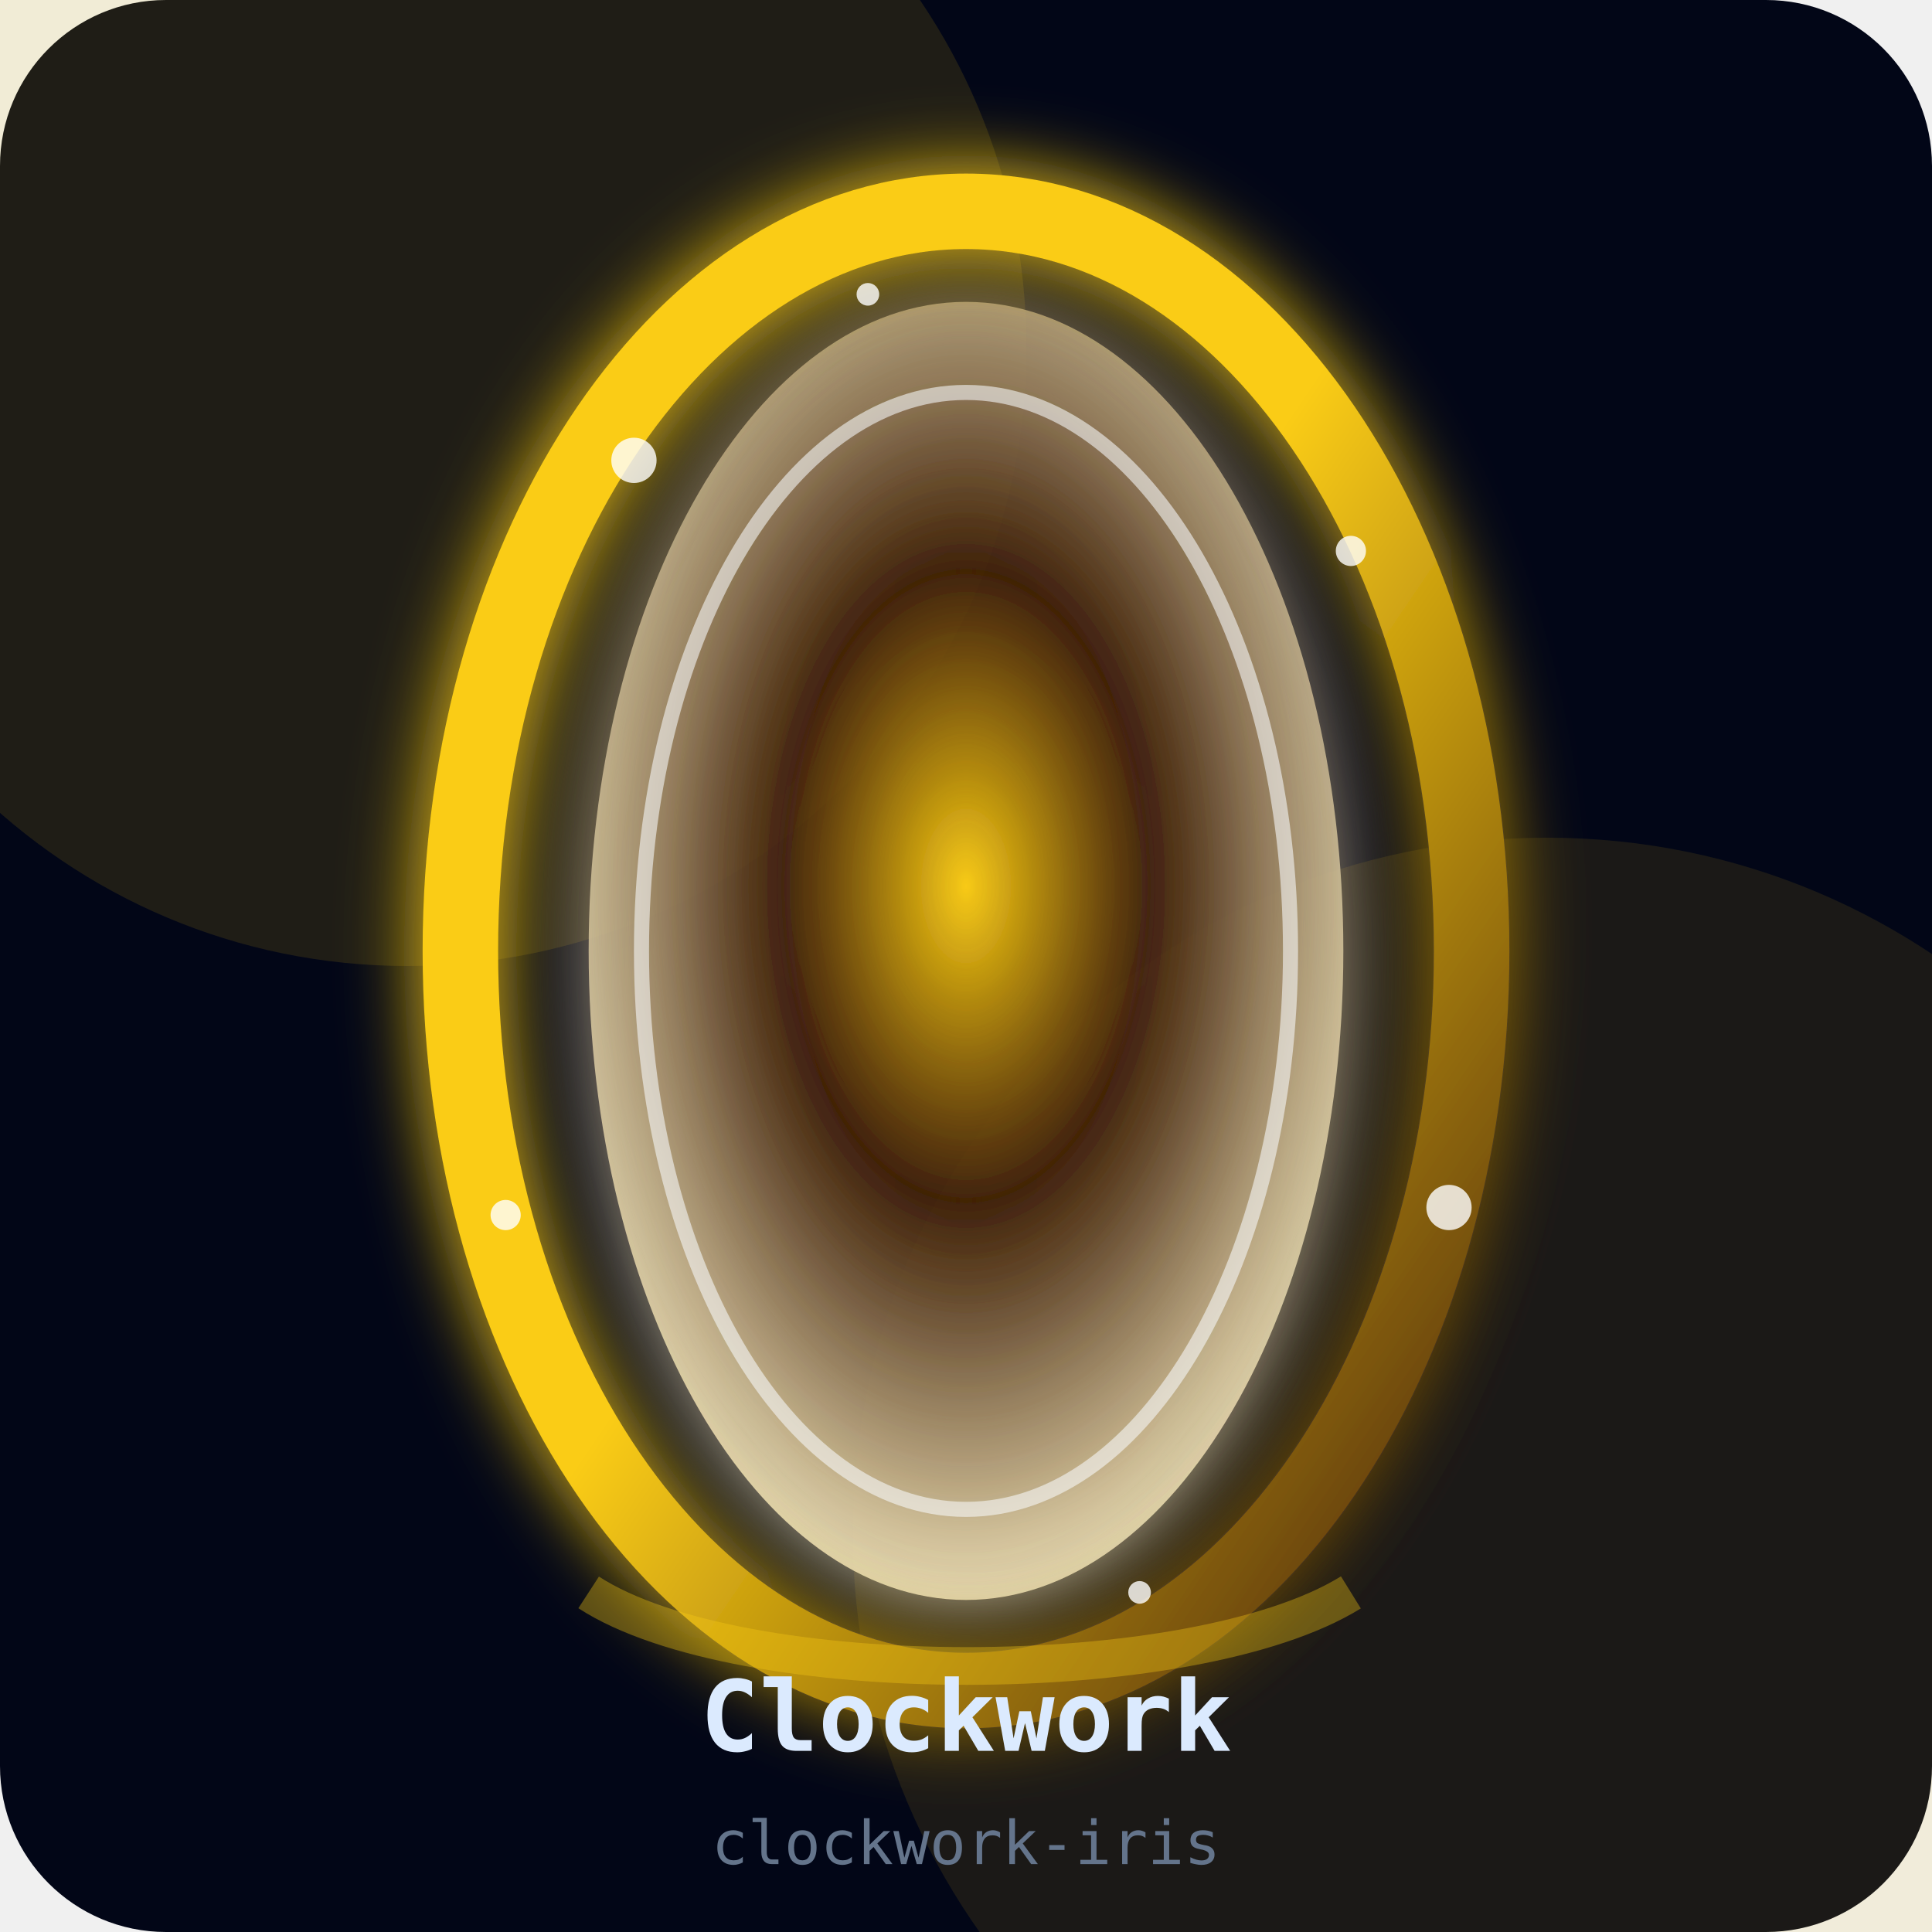
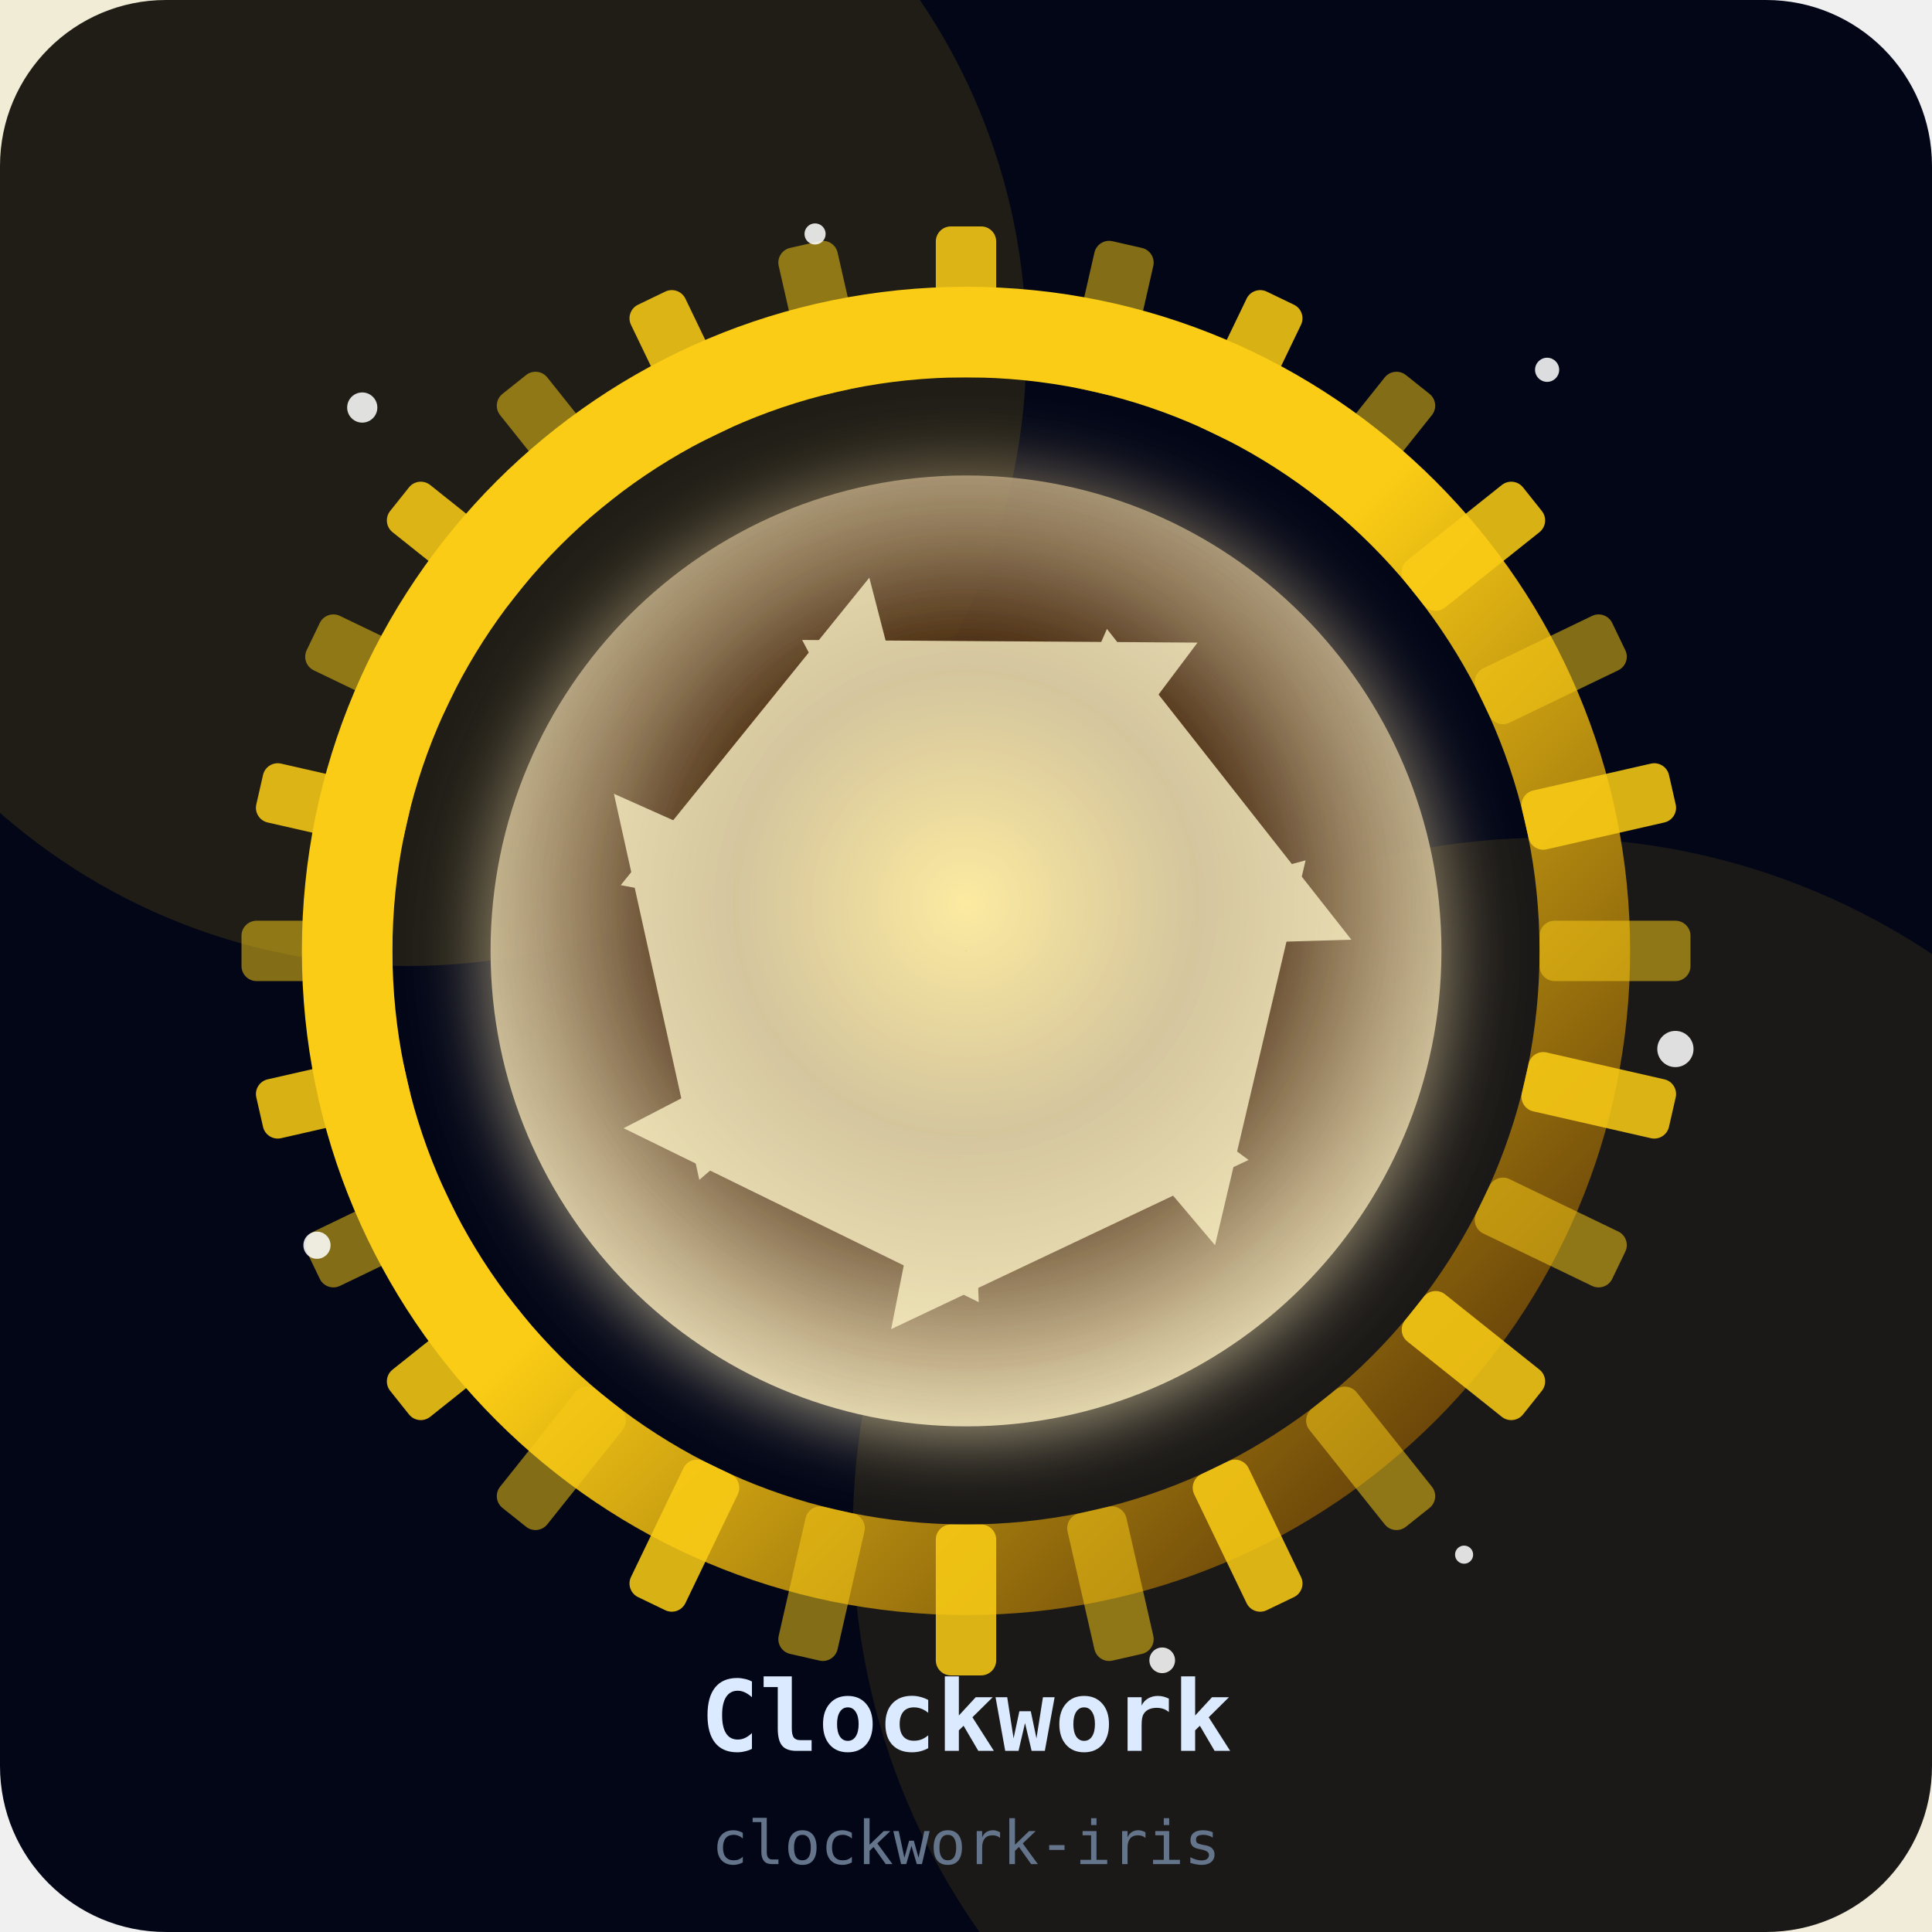
<svg xmlns="http://www.w3.org/2000/svg" width="256" height="256" viewBox="0 0 256 256" role="img" aria-label="Clockwork portal">
  <defs>
    <radialGradient id="core-clockwork-iris" cx="50%" cy="45%" r="58%">
      <stop offset="0%" stop-color="#facc15" stop-opacity="0.95" />
      <stop offset="42%" stop-color="#422006" stop-opacity="0.72" />
      <stop offset="100%" stop-color="#fef3c7" stop-opacity="0.94" />
    </radialGradient>
    <linearGradient id="rim-clockwork-iris" x1="0%" x2="100%" y1="0%" y2="100%">
      <stop offset="0%" stop-color="#facc15" />
      <stop offset="48%" stop-color="#facc15" />
      <stop offset="100%" stop-color="#422006" />
    </linearGradient>
    <filter id="glow-clockwork-iris" x="-50%" y="-50%" width="200%" height="200%">
      <feGaussianBlur stdDeviation="5" result="blur" />
      <feMerge>
        <feMergeNode in="blur" />
        <feMergeNode in="SourceGraphic" />
      </feMerge>
    </filter>
+     <filter id="glow-smoke" x="-50%" y="-50%" width="200%" height="200%">
+       <feGaussianBlur stdDeviation="9" />
+     </filter>
  </defs>
  <rect width="256" height="256" rx="22" fill="#020617" />
  <circle cx="54" cy="46" r="82" fill="#facc15" opacity="0.12" />
  <circle cx="205" cy="203" r="92" fill="#facc15" opacity="0.1" />
-   <ellipse cx="128" cy="126" rx="50" ry="86" fill="url(#core-clockwork-iris)" filter="url(#glow-clockwork-iris)" />
-   <ellipse cx="128" cy="126" rx="67" ry="98" fill="none" stroke="url(#rim-clockwork-iris)" stroke-width="10" filter="url(#glow-clockwork-iris)" />
-   <ellipse cx="128" cy="126" rx="43" ry="74" fill="none" stroke="#f8fafc" stroke-width="2" opacity="0.58" />
-   <g opacity="0.8">
-     <circle cx="84" cy="61" r="3" fill="#fff" />
-     <circle cx="179" cy="73" r="2" fill="#fff" />
-     <circle cx="67" cy="161" r="2" fill="#fff" />
-     <circle cx="192" cy="160" r="3" fill="#fff" />
-     <circle cx="115" cy="39" r="1.5" fill="#fff" />
-     <circle cx="151" cy="211" r="1.5" fill="#fff" />
+   <circle cx="128" cy="126" r="63" fill="url(#core-clockwork-iris)" filter="url(#glow-clockwork-iris)" />
+   <circle cx="128" cy="126" r="82" fill="none" stroke="url(#rim-clockwork-iris)" stroke-width="12" />
+   <g fill="#facc15">
+     <rect x="124" y="30" width="8" height="20" rx="2" transform="rotate(0 128 126)" opacity="0.86" />
+     <rect x="124" y="30" width="8" height="20" rx="2" transform="rotate(12.85714 128 126)" opacity="0.52" />
+     <rect x="124" y="30" width="8" height="20" rx="2" transform="rotate(25.71429 128 126)" opacity="0.86" />
+     <rect x="124" y="30" width="8" height="20" rx="2" transform="rotate(38.57143 128 126)" opacity="0.52" />
+     <rect x="124" y="30" width="8" height="20" rx="2" transform="rotate(51.42857 128 126)" opacity="0.86" />
+     <rect x="124" y="30" width="8" height="20" rx="2" transform="rotate(64.28571 128 126)" opacity="0.52" />
+     <rect x="124" y="30" width="8" height="20" rx="2" transform="rotate(77.14286 128 126)" opacity="0.86" />
+     <rect x="124" y="30" width="8" height="20" rx="2" transform="rotate(90 128 126)" opacity="0.52" />
+     <rect x="124" y="30" width="8" height="20" rx="2" transform="rotate(102.8571 128 126)" opacity="0.86" />
+     <rect x="124" y="30" width="8" height="20" rx="2" transform="rotate(115.7143 128 126)" opacity="0.52" />
+     <rect x="124" y="30" width="8" height="20" rx="2" transform="rotate(128.5714 128 126)" opacity="0.86" />
+     <rect x="124" y="30" width="8" height="20" rx="2" transform="rotate(141.4286 128 126)" opacity="0.52" />
+     <rect x="124" y="30" width="8" height="20" rx="2" transform="rotate(154.2857 128 126)" opacity="0.86" />
+     <rect x="124" y="30" width="8" height="20" rx="2" transform="rotate(167.1429 128 126)" opacity="0.52" />
+     <rect x="124" y="30" width="8" height="20" rx="2" transform="rotate(180 128 126)" opacity="0.86" />
+     <rect x="124" y="30" width="8" height="20" rx="2" transform="rotate(192.8571 128 126)" opacity="0.52" />
+     <rect x="124" y="30" width="8" height="20" rx="2" transform="rotate(205.7143 128 126)" opacity="0.86" />
+     <rect x="124" y="30" width="8" height="20" rx="2" transform="rotate(218.5714 128 126)" opacity="0.52" />
+     <rect x="124" y="30" width="8" height="20" rx="2" transform="rotate(231.4286 128 126)" opacity="0.86" />
+     <rect x="124" y="30" width="8" height="20" rx="2" transform="rotate(244.2857 128 126)" opacity="0.52" />
+     <rect x="124" y="30" width="8" height="20" rx="2" transform="rotate(257.1429 128 126)" opacity="0.86" />
+     <rect x="124" y="30" width="8" height="20" rx="2" transform="rotate(270 128 126)" opacity="0.52" />
+     <rect x="124" y="30" width="8" height="20" rx="2" transform="rotate(282.8571 128 126)" opacity="0.86" />
+     <rect x="124" y="30" width="8" height="20" rx="2" transform="rotate(295.7143 128 126)" opacity="0.52" />
+     <rect x="124" y="30" width="8" height="20" rx="2" transform="rotate(308.5714 128 126)" opacity="0.86" />
+     <rect x="124" y="30" width="8" height="20" rx="2" transform="rotate(321.4286 128 126)" opacity="0.52" />
+     <rect x="124" y="30" width="8" height="20" rx="2" transform="rotate(334.2857 128 126)" opacity="0.86" />
+     <rect x="124" y="30" width="8" height="20" rx="2" transform="rotate(347.1429 128 126)" opacity="0.52" />
  </g>
-   <path d="M78 211c20 13 80 13 101 0" fill="none" stroke="#facc15" stroke-width="5" opacity="0.35" />
+   <g fill="#fef3c7" opacity="0.78">
+     <path d="M128 126l45-12-12 51z" transform="rotate(0 128 126)" />
+     <path d="M128 126l45-12-12 51z" transform="rotate(51.42857 128 126)" />
+     <path d="M128 126l45-12-12 51z" transform="rotate(102.8571 128 126)" />
+     <path d="M128 126l45-12-12 51z" transform="rotate(154.2857 128 126)" />
+     <path d="M128 126l45-12-12 51z" transform="rotate(205.7143 128 126)" />
+     <path d="M128 126l45-12-12 51z" transform="rotate(257.1429 128 126)" />
+     <path d="M128 126l45-12-12 51z" transform="rotate(308.5714 128 126)" />
+   </g>
+   <g opacity="0.86">
+     <circle cx="48" cy="54" r="2" fill="#fff" />
+     <circle cx="205" cy="49" r="1.6" fill="#fff" />
+     <circle cx="222" cy="139" r="2.4" fill="#fff" />
+     <circle cx="42" cy="165" r="1.8" fill="#fff" />
+     <circle cx="108" cy="31" r="1.4" fill="#fff" />
+     <circle cx="154" cy="220" r="1.7" fill="#fff" />
+     <circle cx="194" cy="206" r="1.2" fill="#fff" />
+   </g>
  <text x="128" y="232" text-anchor="middle" fill="#dbeafe" font-family="ui-monospace, SFMono-Regular, Menlo, monospace" font-size="13" font-weight="700" letter-spacing="0">Clockwork</text>
  <text x="128" y="247" text-anchor="middle" fill="#64748b" font-family="ui-monospace, SFMono-Regular, Menlo, monospace" font-size="8" letter-spacing="0">clockwork-iris</text>
</svg>
